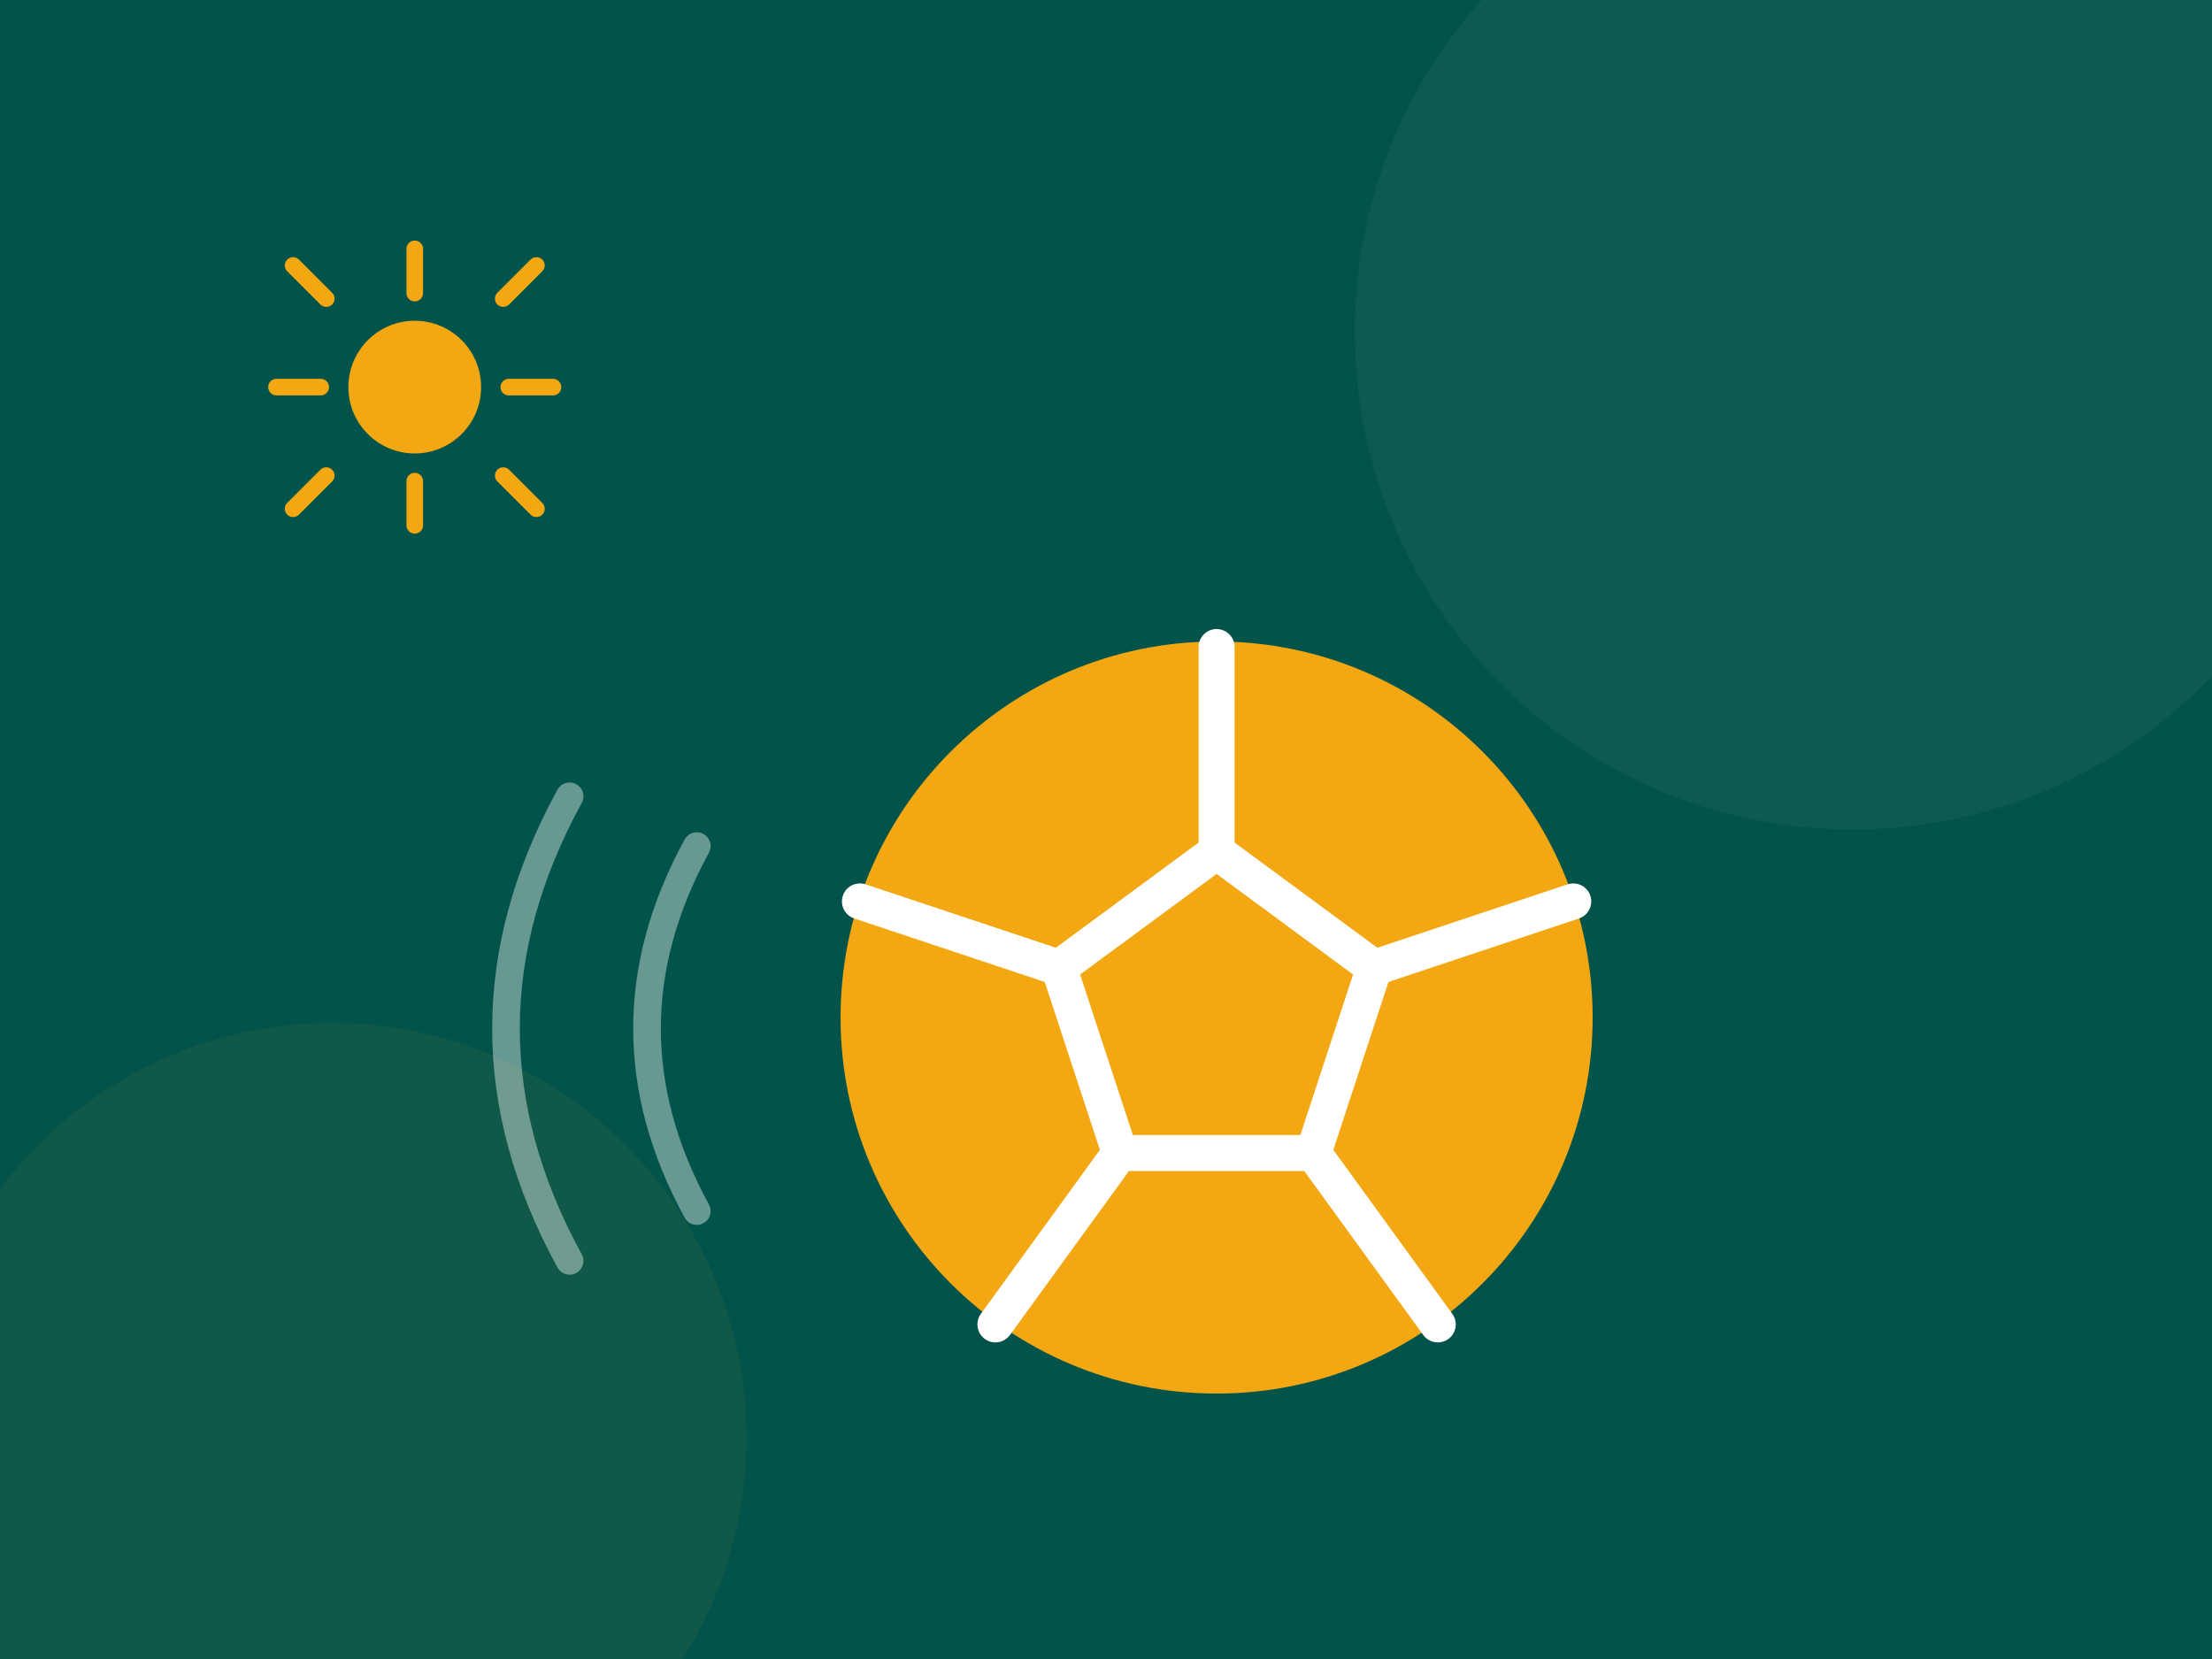
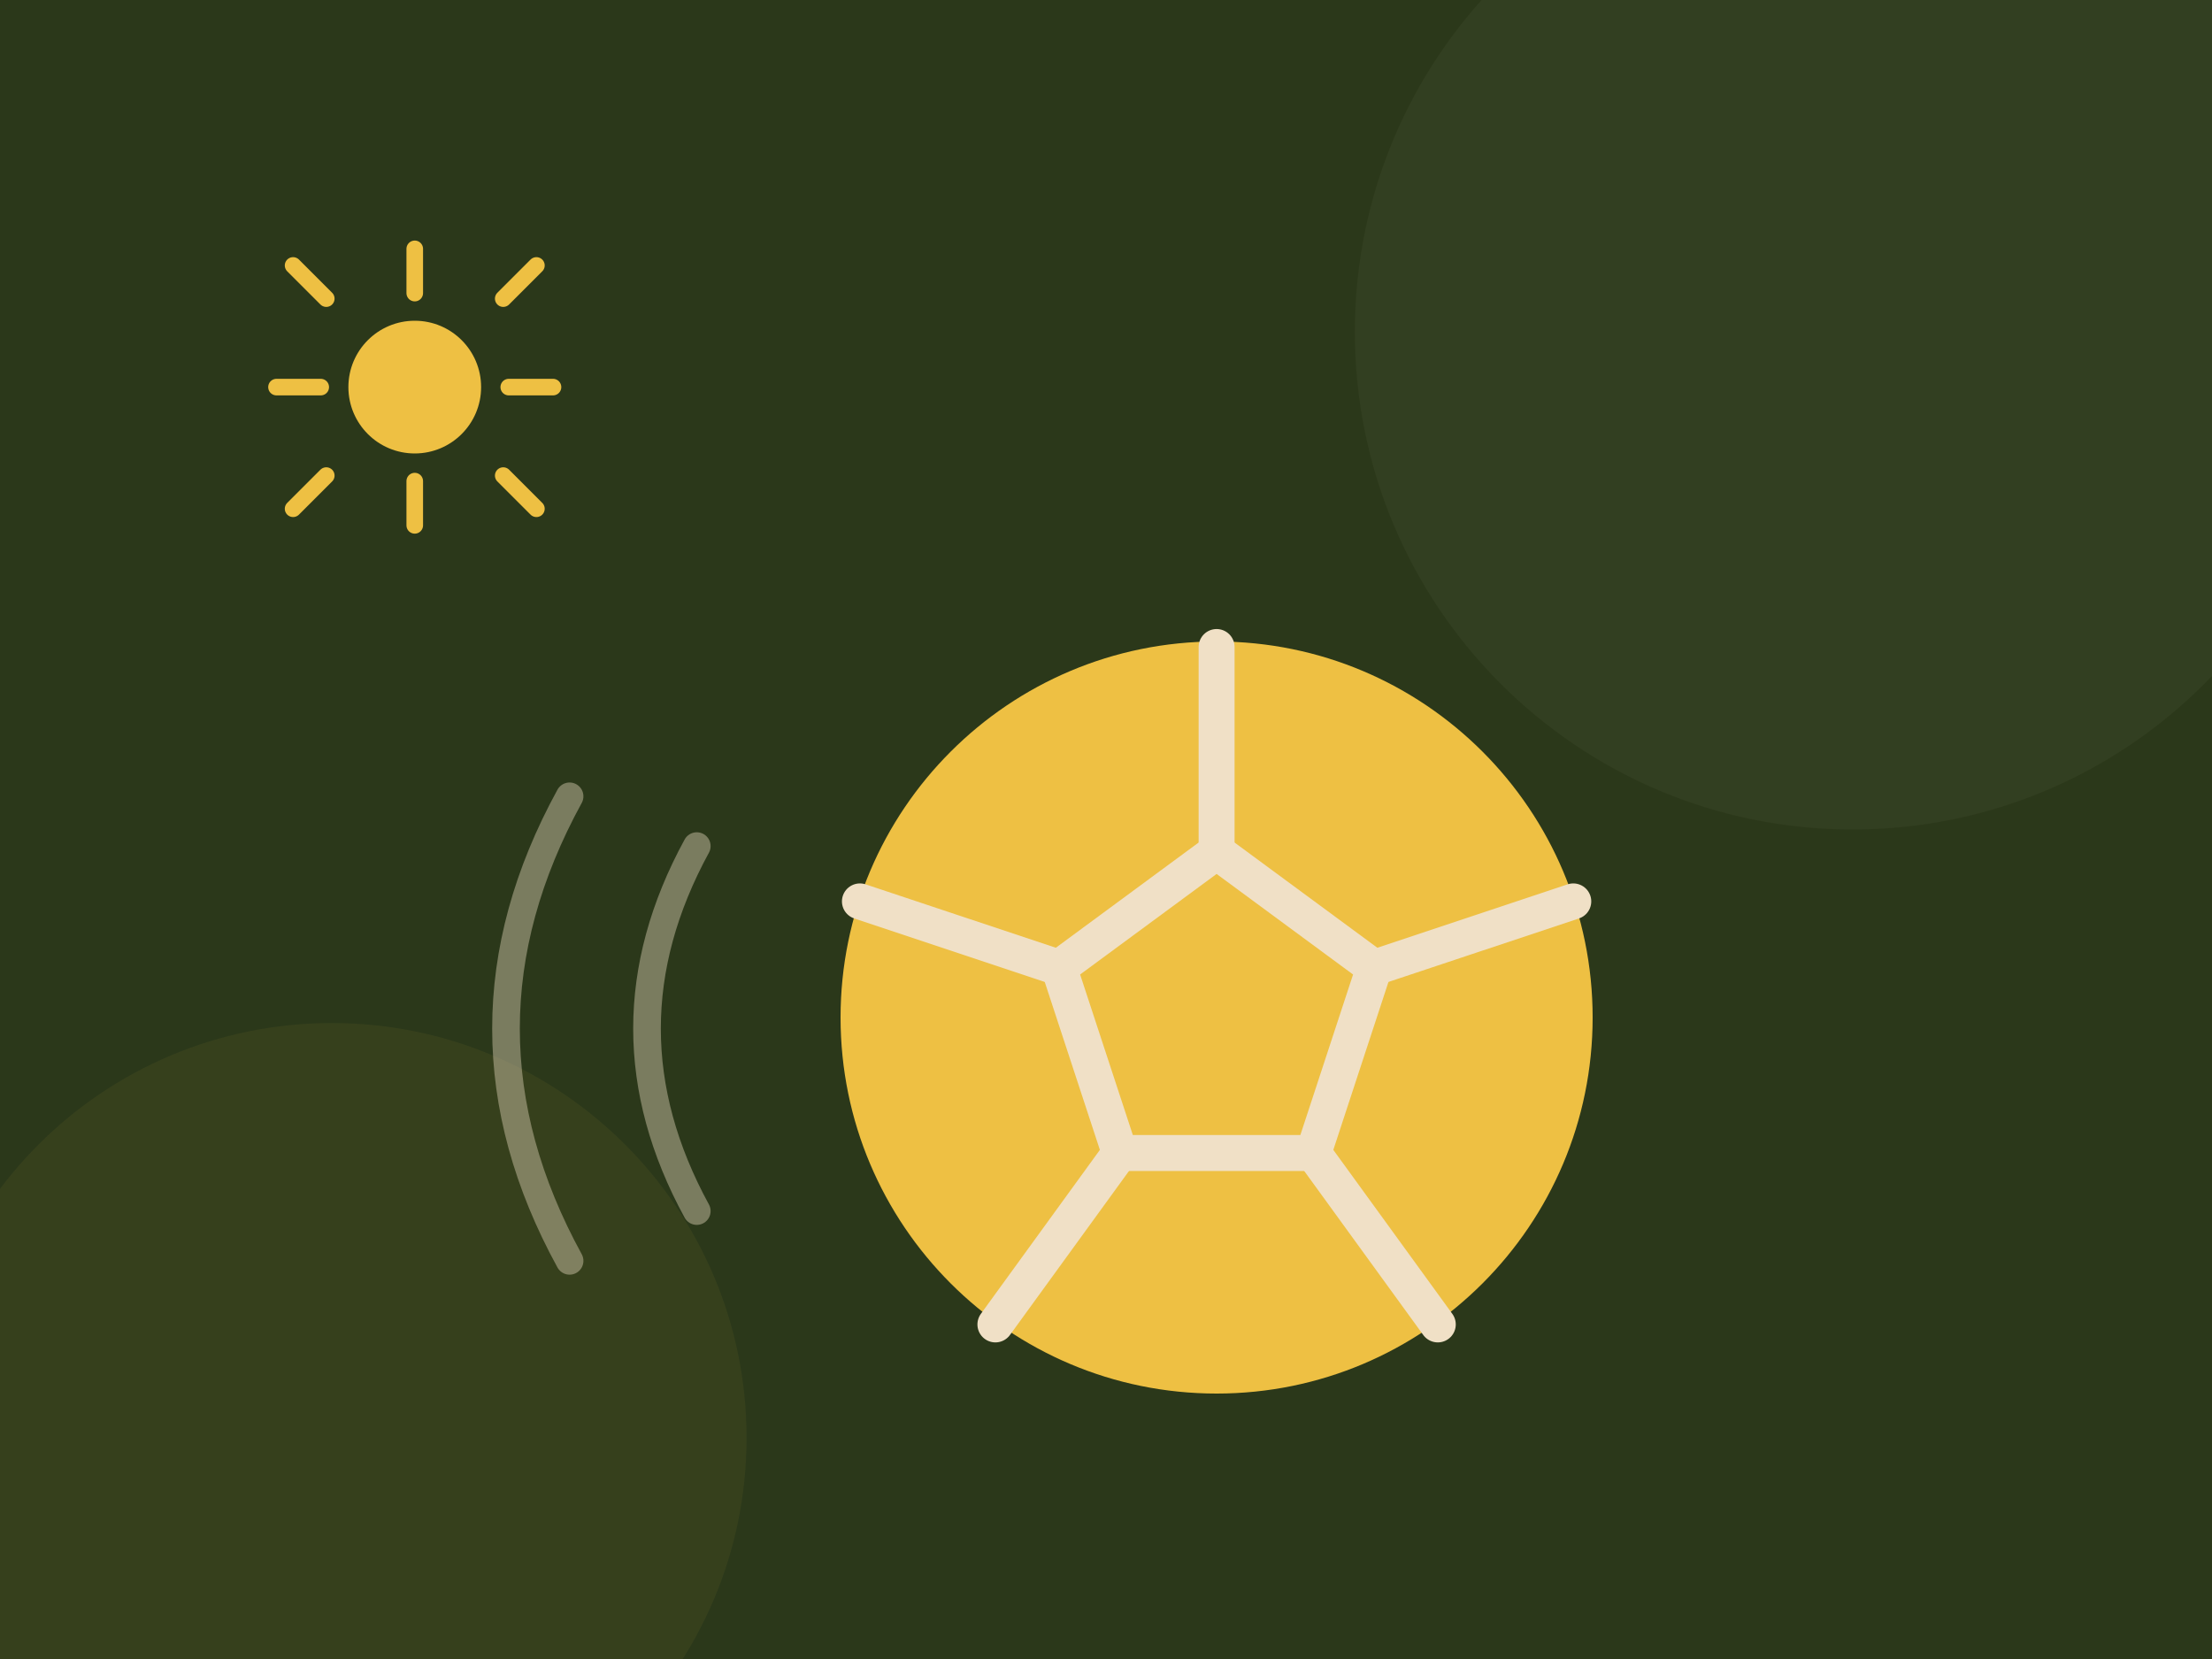
<svg xmlns="http://www.w3.org/2000/svg" viewBox="0 0 800 600" width="800" height="600" role="img">
-   <rect width="800" height="600" fill="#02534A" />
-   <circle cx="670" cy="120" r="180" fill="#FFFFFF" opacity="0.04" />
-   <circle cx="120" cy="520" r="150" fill="#F3A713" opacity="0.06" />
+   <rect width="800" height="600" fill="#2B381A" />
+   <circle cx="670" cy="120" r="180" fill="#F0E0C6" opacity="0.04" />
+   <circle cx="120" cy="520" r="150" fill="#EEC043" opacity="0.06" />
  <g transform="translate(150,140)">
-     <circle r="24" fill="#F3A713" />
-     <g stroke="#F3A713" stroke-width="6" stroke-linecap="round">
+     <circle r="24" fill="#EEC043" />
+     <g stroke="#EEC043" stroke-width="6" stroke-linecap="round">
      <path d="M0 -34 V -50" />
      <path d="M0 34 V 50" />
      <path d="M-34 0 H -50" />
      <path d="M34 0 H 50" />
      <path d="M-32 -32 L -44 -44" />
      <path d="M32 -32 L 44 -44" />
      <path d="M-32 32 L -44 44" />
      <path d="M32 32 L 44 44" />
    </g>
  </g>
-   <g fill="none" stroke="#FFFFFF" stroke-width="10" stroke-linecap="round" opacity="0.4">
+   <g fill="none" stroke="#F0E0C6" stroke-width="10" stroke-linecap="round" opacity="0.4">
    <path d="M252 306 q-36 66 0 132" />
    <path d="M206 288 q-46 84 0 168" />
  </g>
-   <circle cx="440" cy="368" r="136" fill="#F3A713" />
-   <g fill="none" stroke="#FFFFFF" stroke-width="13" stroke-linejoin="round" stroke-linecap="round">
+   <circle cx="440" cy="368" r="136" fill="#EEC043" />
+   <g fill="none" stroke="#F0E0C6" stroke-width="13" stroke-linejoin="round" stroke-linecap="round">
    <path d="M440 308 L 497 350 L 475 417 L 405 417 L 383 350 z" />
    <path d="M440 308 V 234" />
    <path d="M497 350 L 569 326" />
    <path d="M475 417 L 520 479" />
    <path d="M405 417 L 360 479" />
    <path d="M383 350 L 311 326" />
  </g>
</svg>
